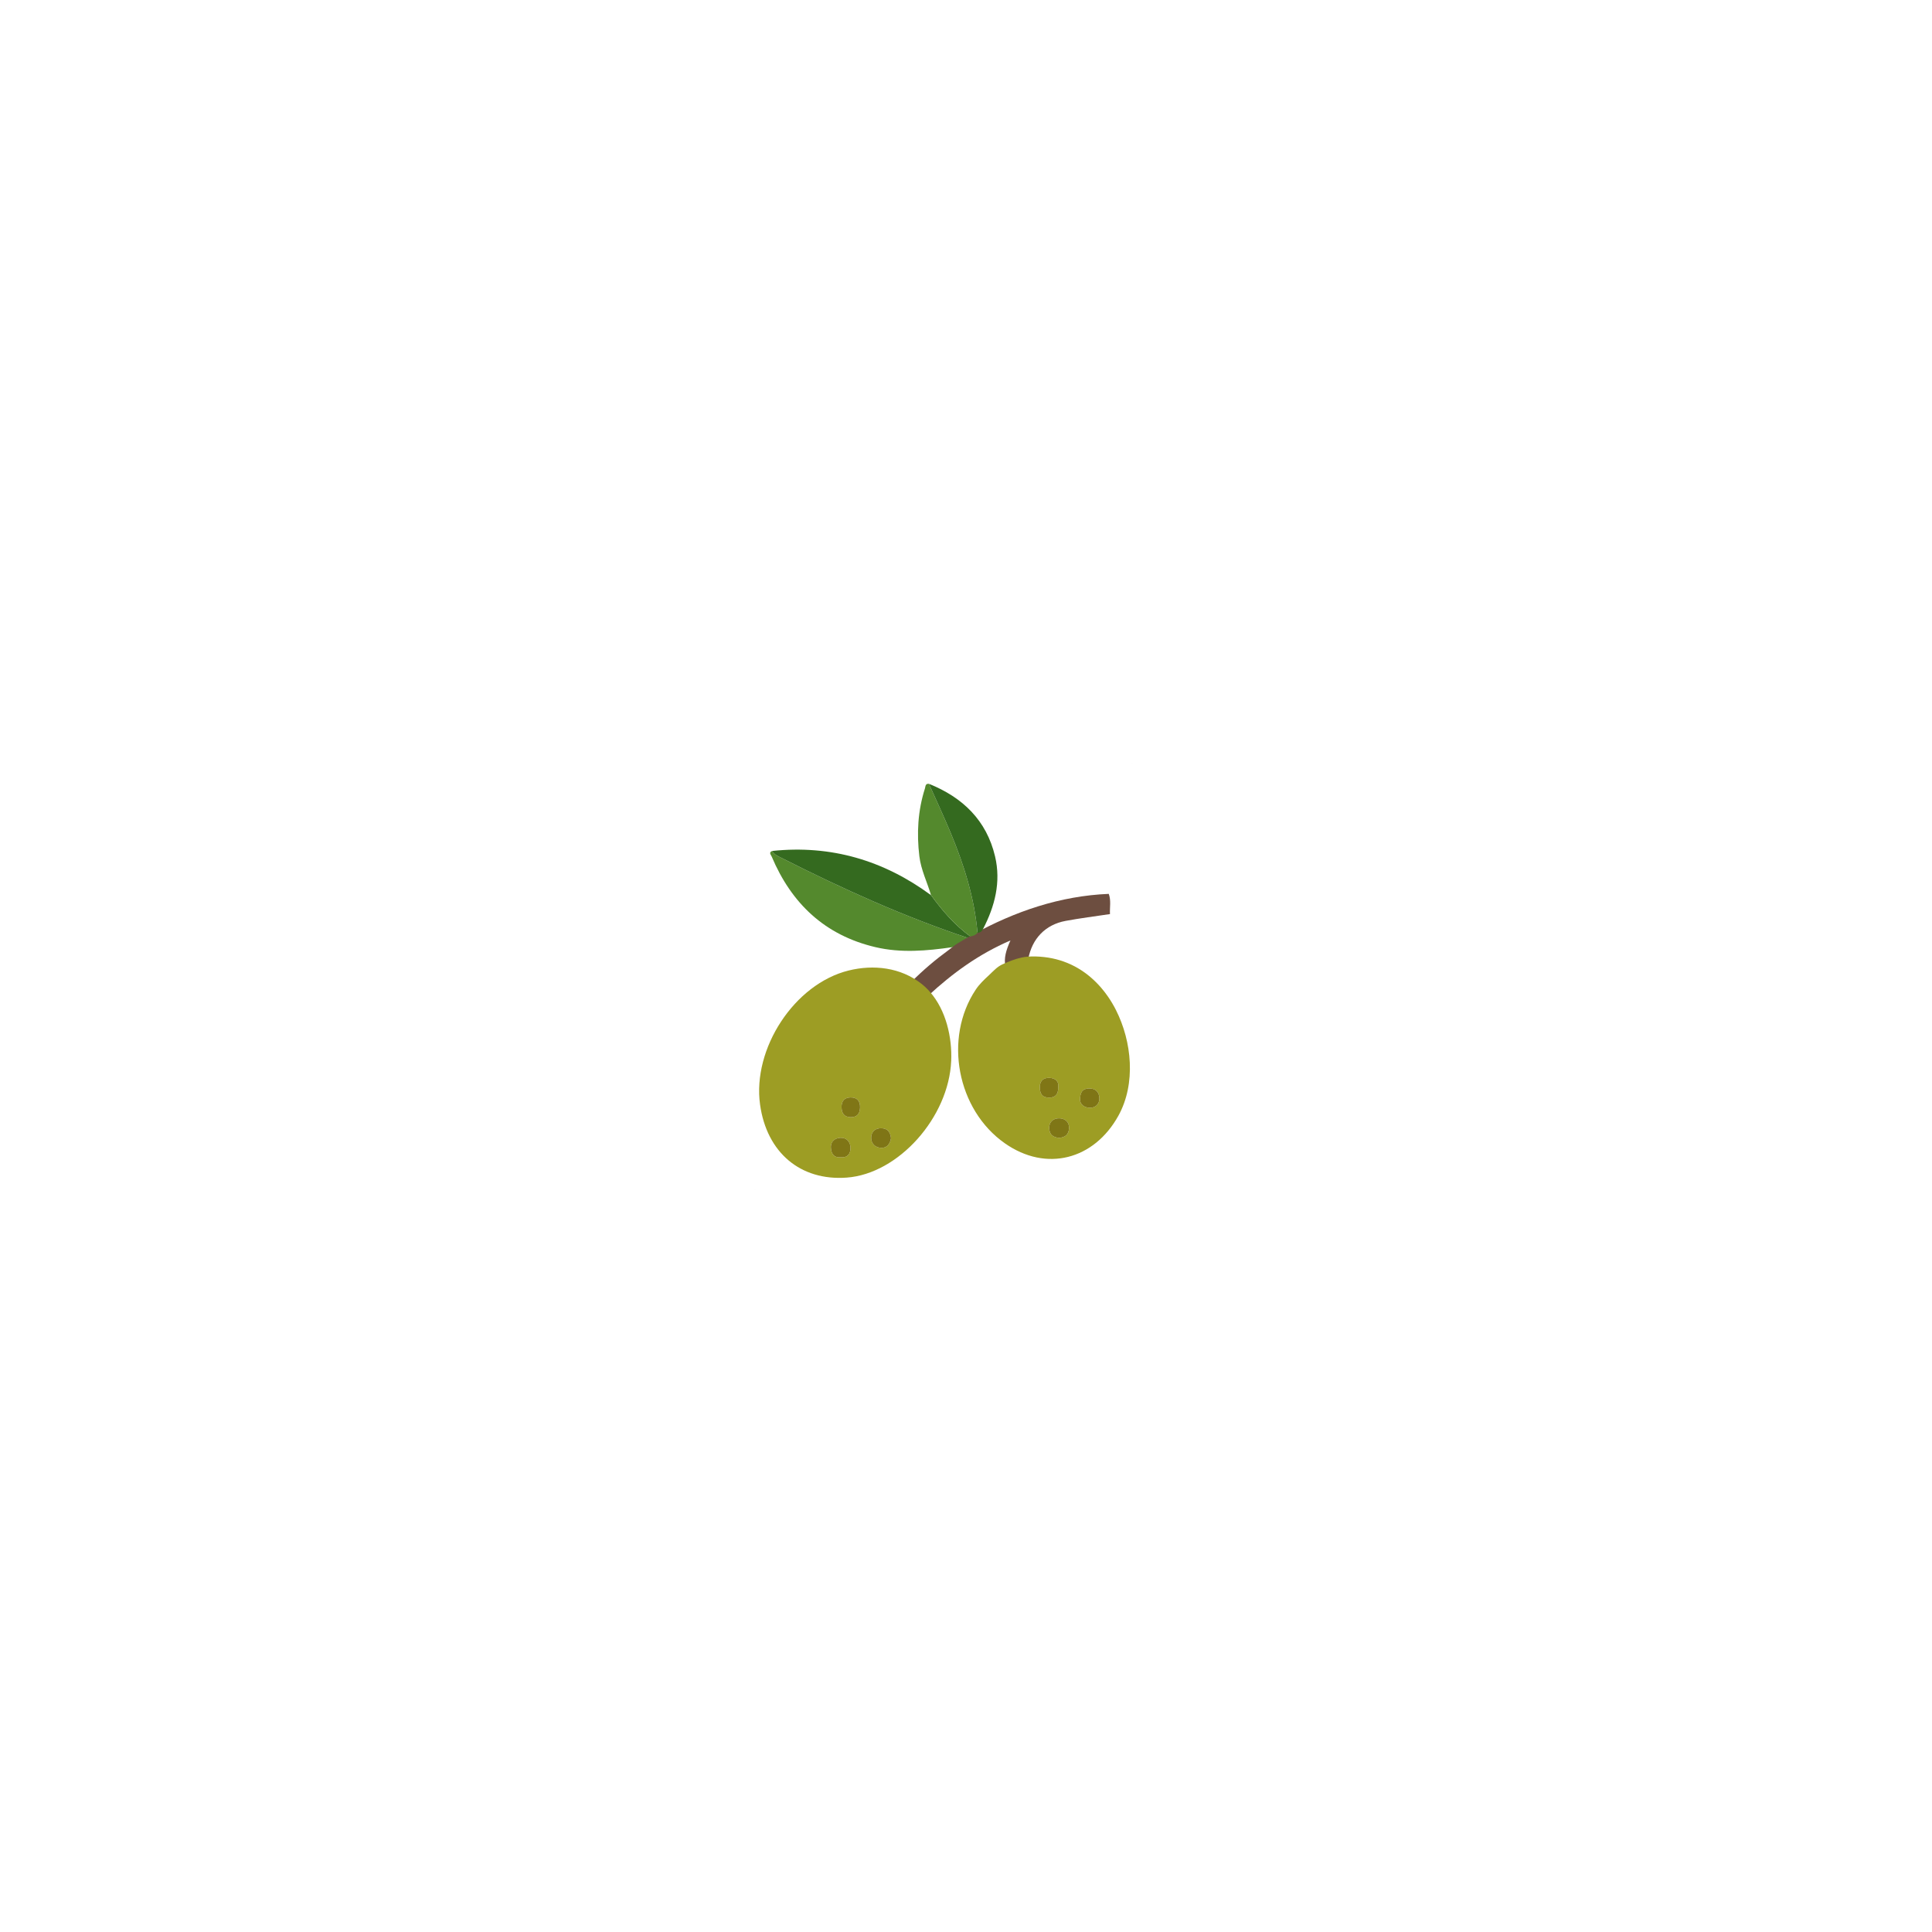
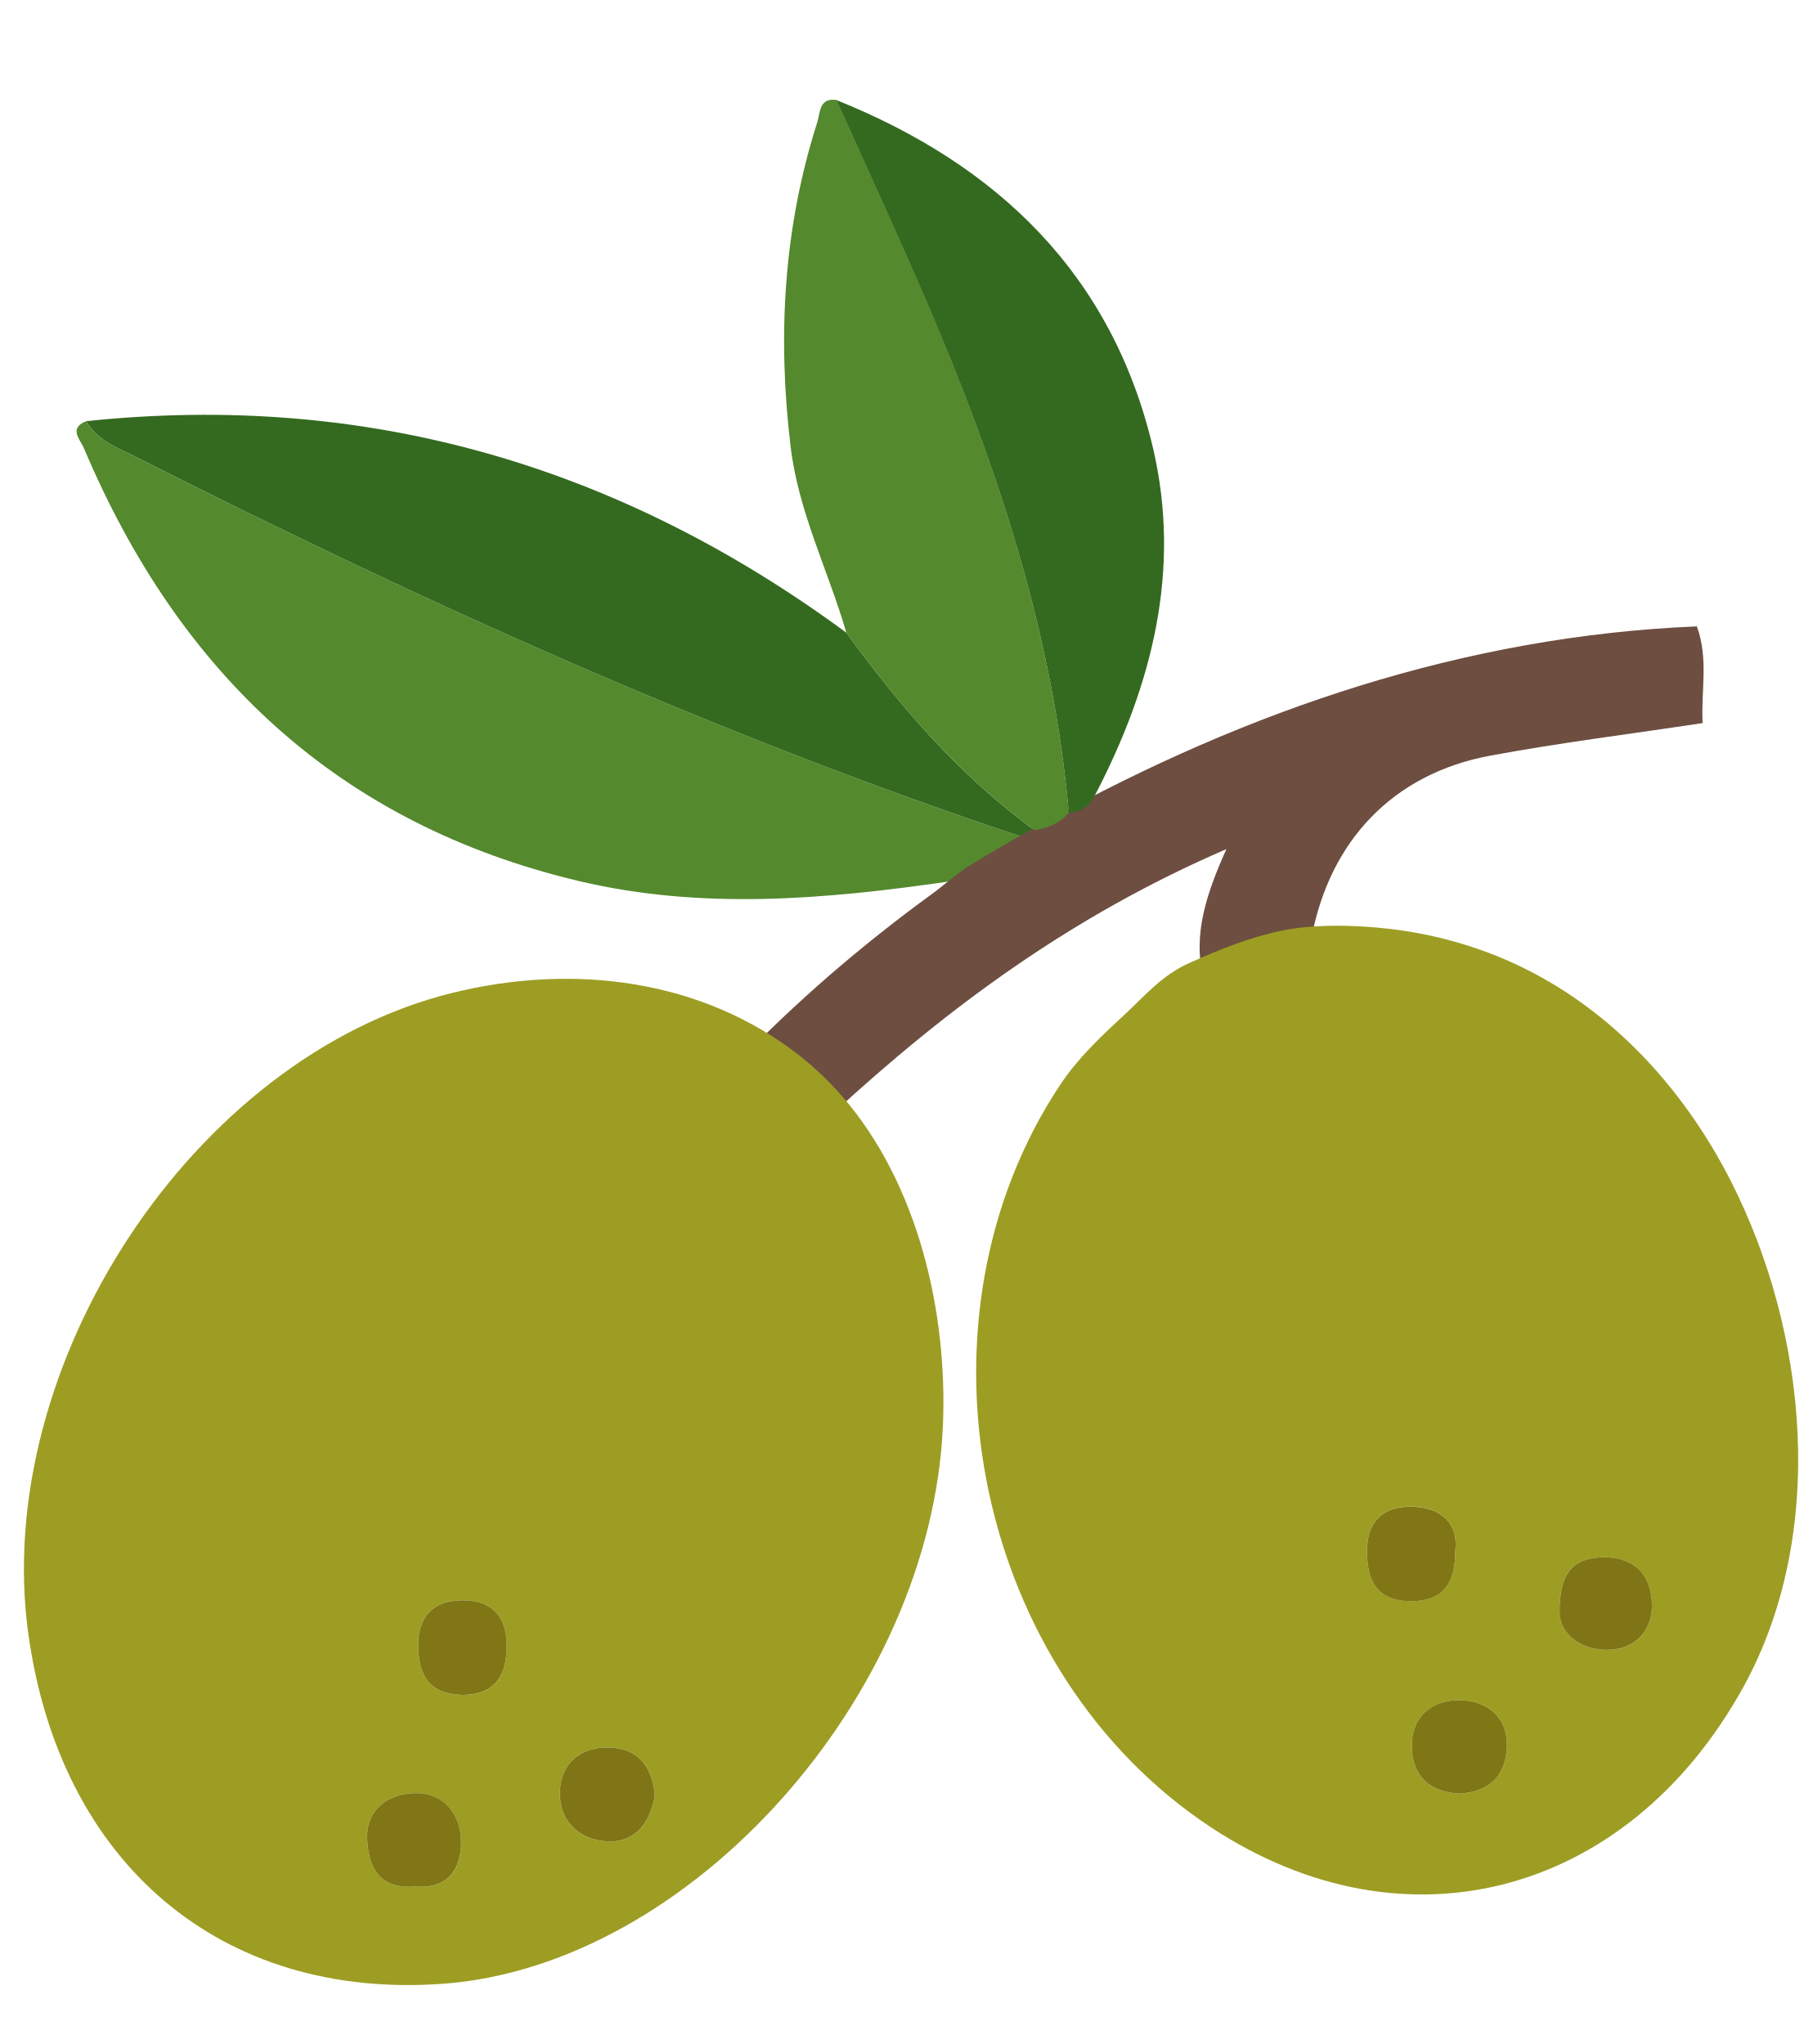
- <svg xmlns="http://www.w3.org/2000/svg" version="1.1" id="Layer_1" x="0px" y="0px" viewBox="0 0 14400 14400" style="enable-background:new 0 0 14400 14400;" xml:space="preserve">
-   <path style="fill:#FEFEFE;" d="M8443.505,5700.397c-4.438-4.439-8.874-8.879-13.311-13.318  C8441.651,5684.493,8446.089,5688.933,8443.505,5700.397z" />
-   <path style="fill:#FEFEFE;" d="M8430.194,8870.215c4.437-4.439,8.873-8.879,13.311-13.318  C8446.089,8868.361,8441.651,8872.801,8430.194,8870.215z" />
-   <path style="fill:#54892D;" d="M7098.099,7059.858c-191.352,27.553-382.929,44.532-573.957-0.551  c-376.016-88.739-624.55-324.541-772.471-674.931c-5.613-13.296-24.242-30.339,3.575-41.879  c16.276,29.38,46.228,39.988,73.787,53.942c450.502,228.099,909.613,436.088,1389.447,595.687  C7180.434,7018.405,7145.155,7049.611,7098.099,7059.858z" />
-   <path style="fill:#346A1F;" d="M7218.48,6992.127c-479.834-159.599-938.945-367.588-1389.447-595.687  c-27.559-13.954-57.51-24.562-73.787-53.942c438.022-46.014,831.102,69.61,1184.027,329.634  c84.263,115.515,176.779,223.156,293.361,307.835C7227.917,6984.02,7223.199,6988.073,7218.48,6992.127z" />
-   <path style="fill:#6D4E40;" d="M7251.574,6965.209c311.754-172.12,650.569-287.987,1012.551-302.834  c18.392,50.372,6.266,99.299,8.972,150.644c-112.569,17.037-222.376,30.636-330.96,50.819  c-150.82,28.033-250.231,132.534-278.389,284.764c-56.591,18.621-108.93,50.167-169.758,55.897  c-12.844-62.619,4.052-121.102,37.371-195.039c-241.209,104.055-433.868,246.943-612.426,411.311  c-41.827-34.334-83.633-68.692-125.434-103.053c86.088-86.566,178.866-165.226,277.542-237.091  c20.835-15.173,40.72-33.589,62.559-46.898C7172.48,7010.035,7211.807,6987.165,7251.574,6965.209z" />
-   <path style="fill:#54892D;" d="M7285.751,6952.525c-13.779,16.761-32.618,23.71-53.121,27.432  c-116.578-84.669-209.094-192.311-293.357-307.826c-28.194-96.9-74.676-188.081-86.917-290.06  c-20.566-171.333-11.268-339.907,41.444-504.935c4.683-14.659,2.34-38.676,30.02-34.904  c53.996,121.288,110.393,241.57,161.474,364.072C7185.215,6445.933,7262.839,6691.985,7285.751,6952.525z" />
-   <path style="fill:#346A1F;" d="M7285.751,6952.525c-22.913-260.541-100.536-506.592-200.457-746.221  c-51.081-122.502-107.478-242.785-161.474-364.072c251.436,100.886,429.29,271.96,492.836,541.007  c44.986,190.468-1.011,370.94-90.016,541.758C7318.48,6942.31,7305.009,6951.722,7285.751,6952.525z" />
+ <svg xmlns="http://www.w3.org/2000/svg" version="1.1" id="Layer_1" x="0px" y="0px" viewBox="0 0 1606.1 1811.7" style="enable-background:new 0 0 1606.1 1811.7;" xml:space="preserve">
+   <style type="text/css">
+ 	.st0{fill:#FEFEFE;}
+ 	.st1{fill:#54892D;}
+ 	.st2{fill:#346A1F;}
+ 	.st3{fill:#6D4E40;}
+ 	.st4{fill:#9D9D24;}
+ 	.st5{fill:#807616;}
+ 	.st6{fill:#7F7516;}
+ 	.st7{fill:#7F7616;}
+ </style>
+   <path class="st0" d="M1605.7,8c-2.5-2.5-5-5.1-7.6-7.6C1604.7-1.1,1607.2,1.5,1605.7,8z" />
+   <path class="st0" d="M1598.2,1811.3c2.5-2.5,5-5.1,7.6-7.6C1607.2,1810.2,1604.7,1812.7,1598.2,1811.3z" />
+   <path class="st1" d="M840.3,781.4c-108.9,15.7-217.8,25.3-326.5-0.3c-213.9-50.5-355.3-184.6-439.5-384c-3.2-7.6-13.8-17.3,2-23.8  c9.3,16.7,26.3,22.7,42,30.7C374.7,533.7,635.9,652,908.8,742.8C887.2,757.8,867.1,775.5,840.3,781.4z" />
+   <path class="st2" d="M908.8,742.8C635.9,652,374.7,533.7,118.4,404c-15.7-7.9-32.7-14-42-30.7c249.2-26.2,472.8,39.6,673.6,187.5  c47.9,65.7,100.6,127,166.9,175.1C914.2,738.2,911.5,740.5,908.8,742.8z" />
+   <path class="st3" d="M927.7,727.5c177.4-97.9,370.1-163.8,576-172.3c10.5,28.7,3.6,56.5,5.1,85.7c-64,9.7-126.5,17.4-188.3,28.9  c-85.8,15.9-142.4,75.4-158.4,162c-32.2,10.6-62,28.5-96.6,31.8c-7.3-35.6,2.3-68.9,21.3-111c-137.2,59.2-246.8,140.5-348.4,234  c-23.8-19.5-47.6-39.1-71.4-58.6c49-49.2,101.8-94,157.9-134.9c11.9-8.6,23.2-19.1,35.6-26.7C882.7,753,905,740,927.7,727.5z" />
+   <path class="st1" d="M947.1,720.3c-7.8,9.5-18.6,13.5-30.2,15.6c-66.3-48.2-119-109.4-166.9-175.1c-16-55.1-42.5-107-49.4-165  c-11.7-97.5-6.4-193.4,23.6-287.3c2.7-8.3,1.3-22,17.1-19.9c30.7,69,62.8,137.4,91.9,207.1C889.9,432.1,934.1,572.1,947.1,720.3z" />
+   <path class="st2" d="M947.1,720.3c-13-148.2-57.2-288.2-114-424.5c-29.1-69.7-61.1-138.1-91.9-207.1  c143,57.4,244.2,154.7,280.4,307.8c25.6,108.4-0.6,211-51.2,308.2C965.7,714.5,958.1,719.8,947.1,720.3z" />
  <g>
-     <path style="fill:#FEFEFE;" d="M5621.656,8856.612c4.527,4.529,9.053,9.059,13.58,13.588   C5623.546,8872.838,5619.02,8868.31,5621.656,8856.612z" />
-     <path style="fill:#9D9D24;" d="M6932.886,7394.618c118.242,136.293,164.208,336.702,156.783,512.29   c-17.772,420.227-392.052,841.853-778.599,870.278c-345.161,25.383-596.492-186.626-646.101-545.014   c-57.636-416.385,255.209-898.372,660.064-998.54c186.942-46.252,388.842-22.722,543.009,98.901   C6891.7,7351.196,6913.286,7372.026,6932.886,7394.618z M6267.72,8625.592c49.914,4.37,71.348-26.045,71.428-68.325   c0.087-45.717-28.568-79.113-74.839-76.905c-38.988,1.861-73.798,25.104-71.408,72.877   C6195.181,8598.794,6215.015,8630.583,6267.72,8625.592z M6341.17,8327.052c45.357-0.393,67.073-23.099,69.15-70.449   c2.267-51.681-23.671-77.716-70.738-77.03c-43.267,0.63-68.761,25.219-67.207,73.938   C6273.845,8299.542,6292.1,8325.513,6341.17,8327.052z M6641.073,8484.152c-4.251-44.935-25.085-73.668-71.072-75.068   c-44.668-1.359-74.805,24.288-76.737,67.062c-2.085,46.163,28.752,77.289,74.376,79.188   C6612.062,8557.182,6633.742,8525.244,6641.073,8484.152z" />
-     <path style="fill:#807616;" d="M6267.72,8625.592c-52.705,4.991-72.54-26.798-74.819-72.354   c-2.39-47.772,32.42-71.016,71.408-72.877c46.271-2.208,74.926,31.188,74.839,76.905   C6339.068,8599.547,6317.634,8629.962,6267.72,8625.592z" />
-     <path style="fill:#807616;" d="M6341.17,8327.052c-49.07-1.539-67.326-27.51-68.794-73.542   c-1.554-48.719,23.94-73.307,67.207-73.938c47.066-0.686,73.004,25.35,70.738,77.03   C6408.244,8303.953,6386.528,8326.659,6341.17,8327.052z" />
-     <path style="fill:#7F7516;" d="M6641.073,8484.152c-7.331,41.092-29.011,73.029-73.434,71.181   c-45.624-1.898-76.461-33.024-74.376-79.188c1.932-42.773,32.069-68.421,76.737-67.062   C6615.988,8410.484,6636.822,8439.218,6641.073,8484.152z" />
+     <path class="st0" d="M0.4,1803.5c2.6,2.6,5.2,5.2,7.7,7.7C1.5,1812.7-1.1,1810.2,0.4,1803.5z" />
+     <path class="st4" d="M746.4,971.8c67.3,77.5,93.4,191.5,89.2,291.4c-10.1,239.1-223,478.9-442.9,495.1   c-196.4,14.4-339.3-106.2-367.6-310.1c-32.8-236.9,145.2-511.1,375.5-568.1c106.3-26.3,221.2-12.9,308.9,56.3   C722.9,947.1,735.2,959,746.4,971.8z M368,1672.1c28.4,2.5,40.6-14.8,40.6-38.9c0-26-16.3-45-42.6-43.8   c-22.2,1.1-42,14.3-40.6,41.5C326.7,1656.8,338,1674.9,368,1672.1z M409.7,1502.3c25.8-0.2,38.2-13.1,39.3-40.1   c1.3-29.4-13.5-44.2-40.2-43.8c-24.6,0.4-39.1,14.3-38.2,42.1C371.4,1486.6,381.8,1501.4,409.7,1502.3z M580.3,1591.6   c-2.4-25.6-14.3-41.9-40.4-42.7c-25.4-0.8-42.6,13.8-43.7,38.2c-1.2,26.3,16.4,44,42.3,45C563.8,1633.2,576.2,1615,580.3,1591.6z" />
+     <path class="st5" d="M368,1672.1c-30,2.8-41.3-15.2-42.6-41.2c-1.4-27.2,18.4-40.4,40.6-41.5c26.3-1.3,42.6,17.7,42.6,43.8   C408.5,1657.3,396.3,1674.6,368,1672.1z" />
+     <path class="st5" d="M409.7,1502.3c-27.9-0.9-38.3-15.6-39.1-41.8c-0.9-27.7,13.6-41.7,38.2-42.1c26.8-0.4,41.5,14.4,40.2,43.8   C447.9,1489.1,435.5,1502,409.7,1502.3z" />
+     <path class="st6" d="M580.3,1591.6c-4.2,23.4-16.5,41.5-41.8,40.5c-26-1.1-43.5-18.8-42.3-45c1.1-24.3,18.2-38.9,43.7-38.2   C566.1,1549.7,577.9,1566.1,580.3,1591.6z" />
  </g>
  <g>
-     <path style="fill:#9D9D24;" d="M7615.792,7136.775c12.566-2.616,25.157-4.604,37.71-5.809c42.989-4.125,87.402-2.304,130.245,2.543   c78.815,8.917,155.73,32.071,225.937,69.069c134.824,71.053,238.909,189.534,307.375,324.37   c119.837,236.006,150.386,549.798,19.381,787.989c-181.845,329.471-538.46,422.777-846.786,206.671   c-357.436-250.527-457.446-783.628-217.426-1145.043c27.151-40.884,62.771-74.574,98.578-107.726   c34.339-31.794,59.429-62.537,102.73-82.028C7518.053,7166.771,7566.728,7146.99,7615.792,7136.775z M7893.725,8480.858   c45.063-2.762,71.973-25.265,74.407-71.034c2.578-48.475-31.504-73.098-70.676-74.562c-42.997-1.606-78.749,23.052-77.324,74.33   C7821.411,8455.57,7849.185,8477.797,7893.725,8480.858z M7887.769,8103.381c5.662-43.335-22.101-68.041-65.407-69.687   c-42.374-1.61-72.13,18.634-72.071,68.817c0.057,48.08,16.09,78.364,68.936,78.483   C7867.522,8181.105,7887.898,8155.056,7887.769,8103.381z M8050.168,8197.879c0.477,32.159,29.052,57.526,71.338,58.886   c43.957,1.413,74.024-28.134,72.602-71.948c-1.486-45.784-29.13-74.223-79.863-71.994   C8069.025,8114.81,8049.969,8139.647,8050.168,8197.879z" />
-     <path style="fill:#7F7616;" d="M7893.725,8480.858c-44.54-3.062-72.314-25.288-73.592-71.267   c-1.425-51.278,34.327-75.937,77.324-74.33c39.171,1.465,73.254,26.088,70.676,74.562   C7965.697,8455.594,7938.788,8478.097,7893.725,8480.858z" />
-     <path style="fill:#807616;" d="M7887.769,8103.381c0.129,51.674-20.247,77.724-68.542,77.614   c-52.846-0.12-68.879-30.403-68.936-78.483c-0.059-50.183,29.697-70.427,72.071-68.817   C7865.668,8035.341,7893.431,8060.046,7887.769,8103.381z" />
-     <path style="fill:#7F7516;" d="M8050.168,8197.879c-0.2-58.231,18.856-83.069,64.077-85.056   c50.732-2.229,78.376,26.209,79.863,71.994c1.422,43.814-28.646,73.361-72.602,71.948   C8079.22,8255.405,8050.646,8230.038,8050.168,8197.879z" />
+     <path class="st4" d="M1134.9,825.1c7.1-1.5,14.3-2.6,21.5-3.3c24.5-2.3,49.7-1.3,74.1,1.4c44.8,5.1,88.6,18.2,128.5,39.3   c76.7,40.4,135.9,107.8,174.9,184.5c68.2,134.3,85.6,312.8,11,448.3c-103.4,187.4-306.3,240.5-481.7,117.6   c-203.3-142.5-260.2-445.8-123.7-651.4c15.4-23.3,35.7-42.4,56.1-61.3c19.5-18.1,33.8-35.6,58.4-46.7   C1079.3,842.2,1106.9,830.9,1134.9,825.1z M1293,1589.8c25.6-1.6,40.9-14.4,42.3-40.4c1.5-27.6-17.9-41.6-40.2-42.4   c-24.5-0.9-44.8,13.1-44,42.3C1251.8,1575.4,1267.6,1588,1293,1589.8z M1289.6,1375c3.2-24.7-12.6-38.7-37.2-39.6   c-24.1-0.9-41,10.6-41,39.1c0,27.4,9.2,44.6,39.2,44.6C1278.1,1419.2,1289.7,1404.4,1289.6,1375z M1382,1428.8   c0.3,18.3,16.5,32.7,40.6,33.5c25,0.8,42.1-16,41.3-40.9c-0.8-26-16.6-42.2-45.4-41C1392.7,1381.5,1381.9,1395.6,1382,1428.8z" />
+     <path class="st7" d="M1293,1589.8c-25.3-1.7-41.1-14.4-41.9-40.5c-0.8-29.2,19.5-43.2,44-42.3c22.3,0.8,41.7,14.8,40.2,42.4   C1333.9,1575.4,1318.6,1588.2,1293,1589.8z" />
+     <path class="st5" d="M1289.6,1375c0.1,29.4-11.5,44.2-39,44.2c-30.1-0.1-39.2-17.3-39.2-44.6c0-28.5,16.9-40.1,41-39.1   C1277,1336.3,1292.8,1350.4,1289.6,1375z" />
+     <path class="st6" d="M1382,1428.8c-0.1-33.1,10.7-47.3,36.5-48.4c28.9-1.3,44.6,14.9,45.4,41c0.8,24.9-16.3,41.7-41.3,40.9   C1398.5,1461.5,1382.2,1447.1,1382,1428.8z" />
  </g>
</svg>
